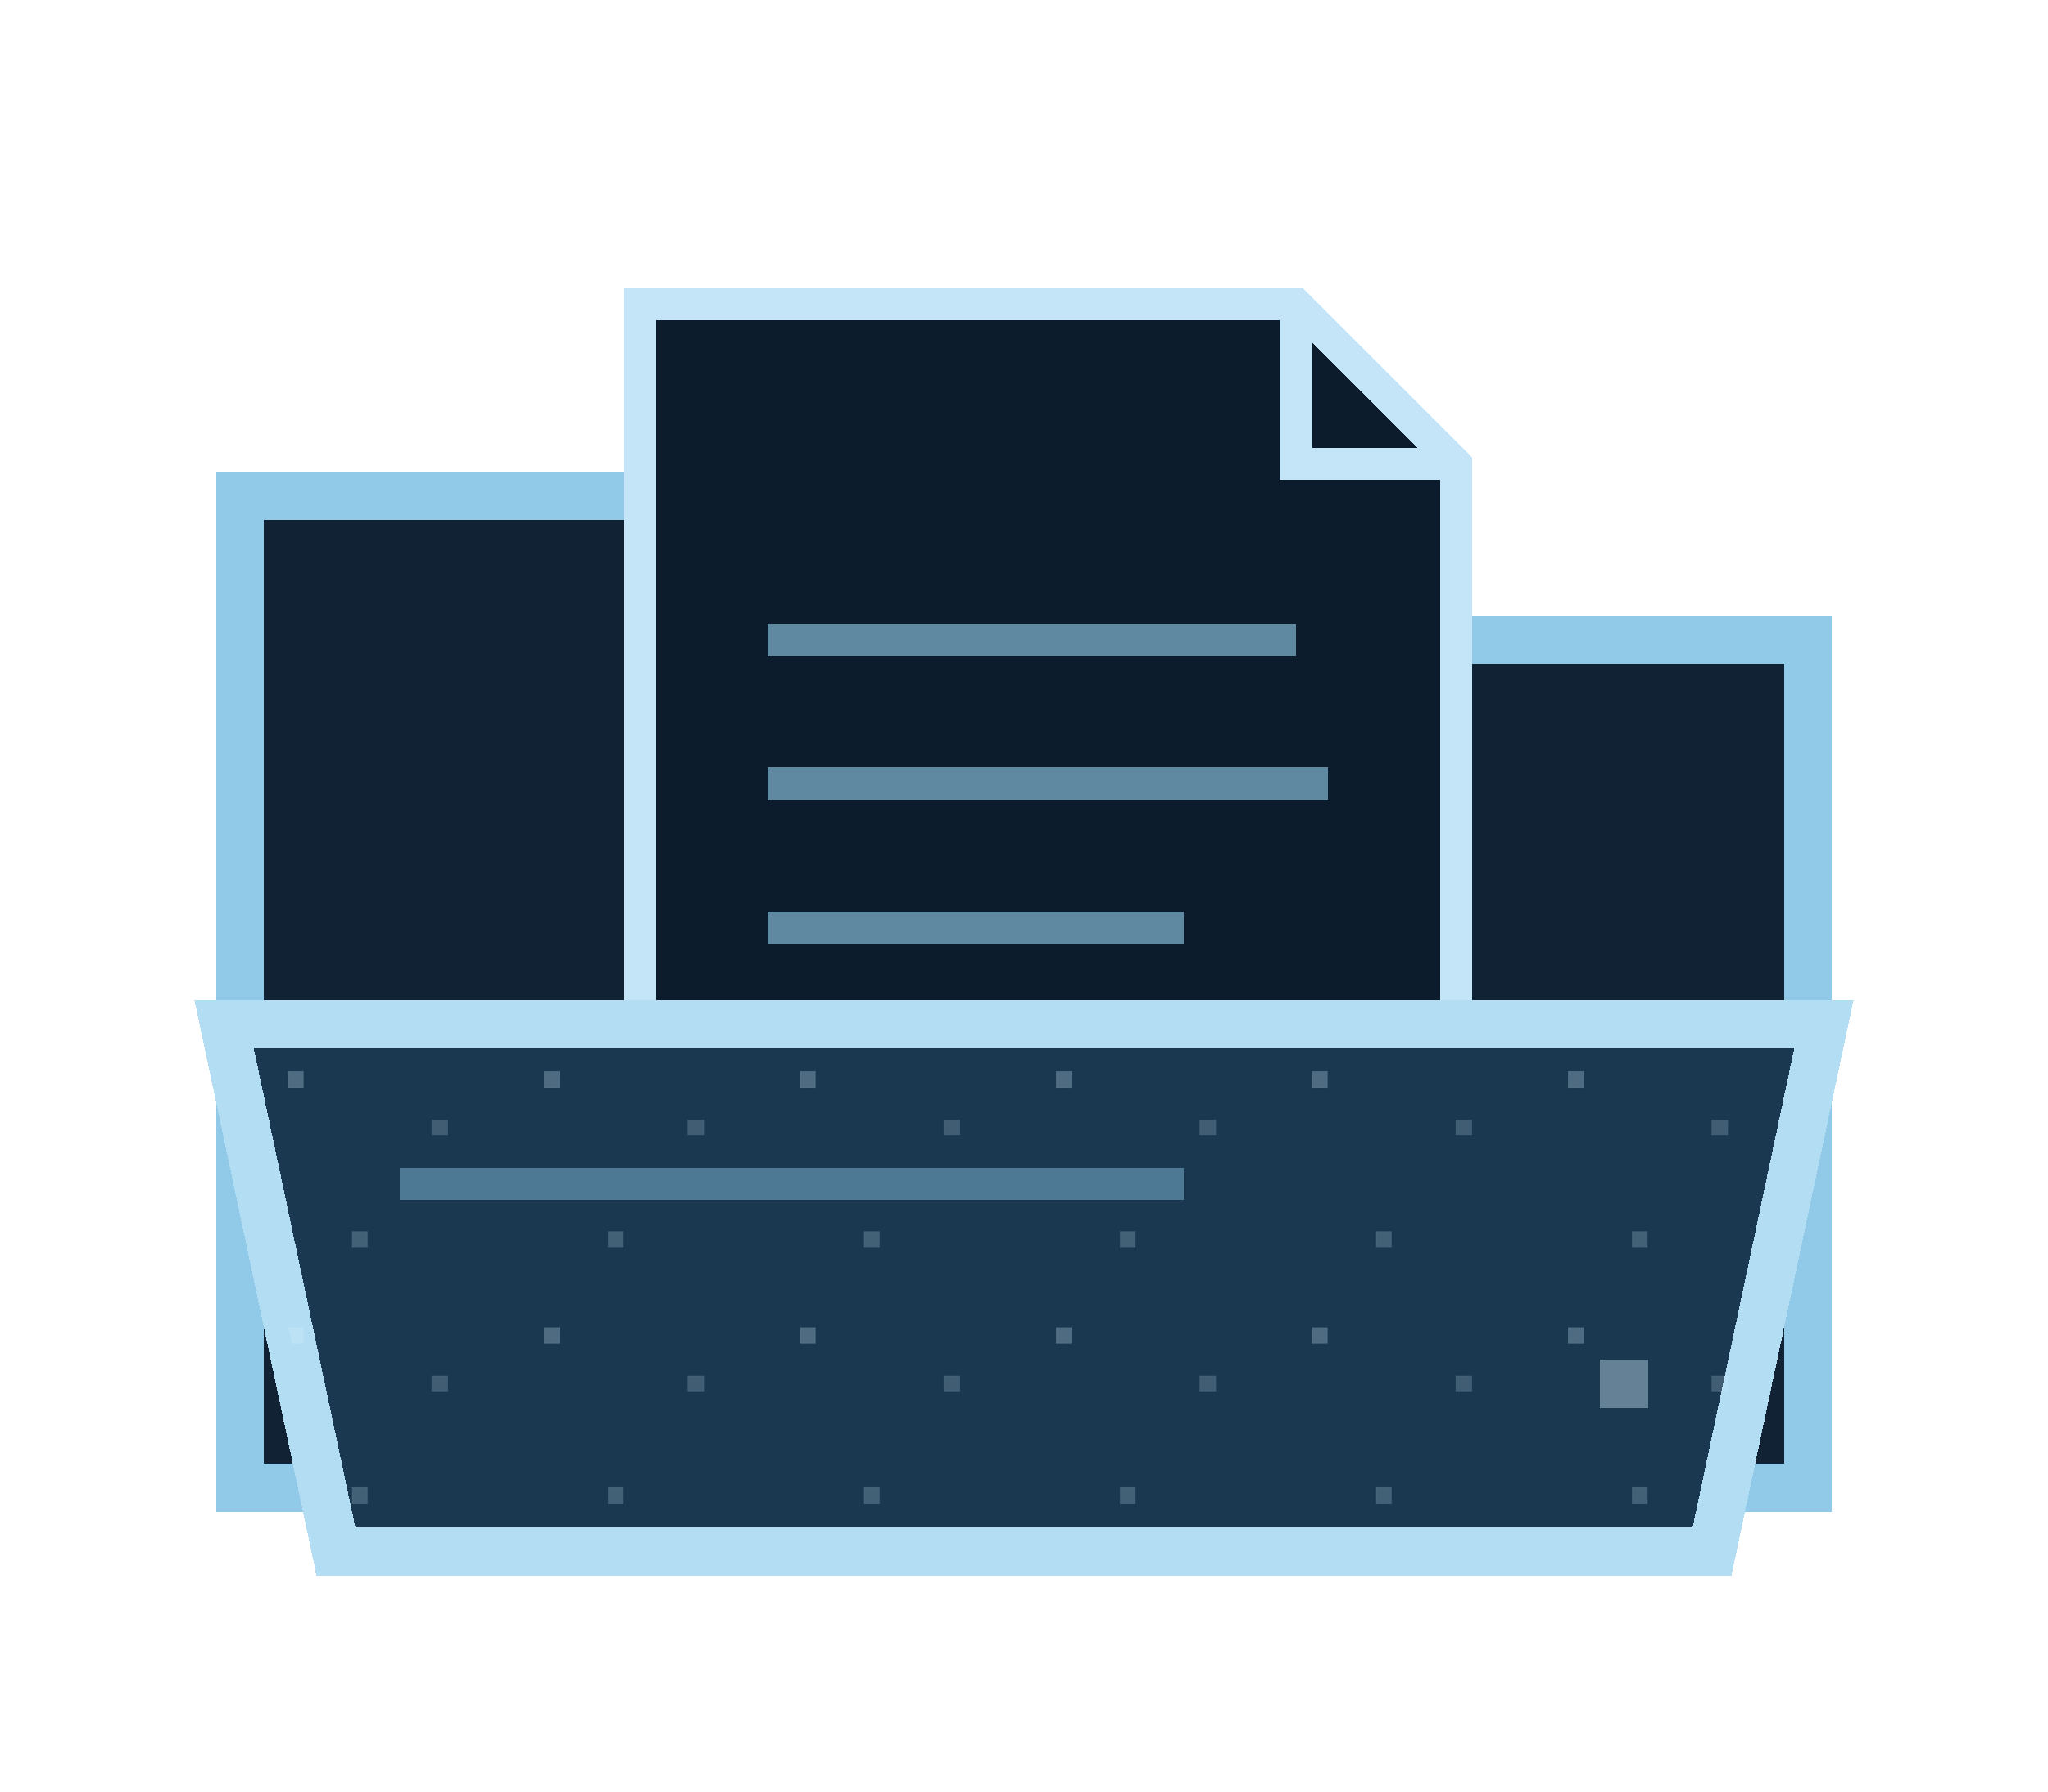
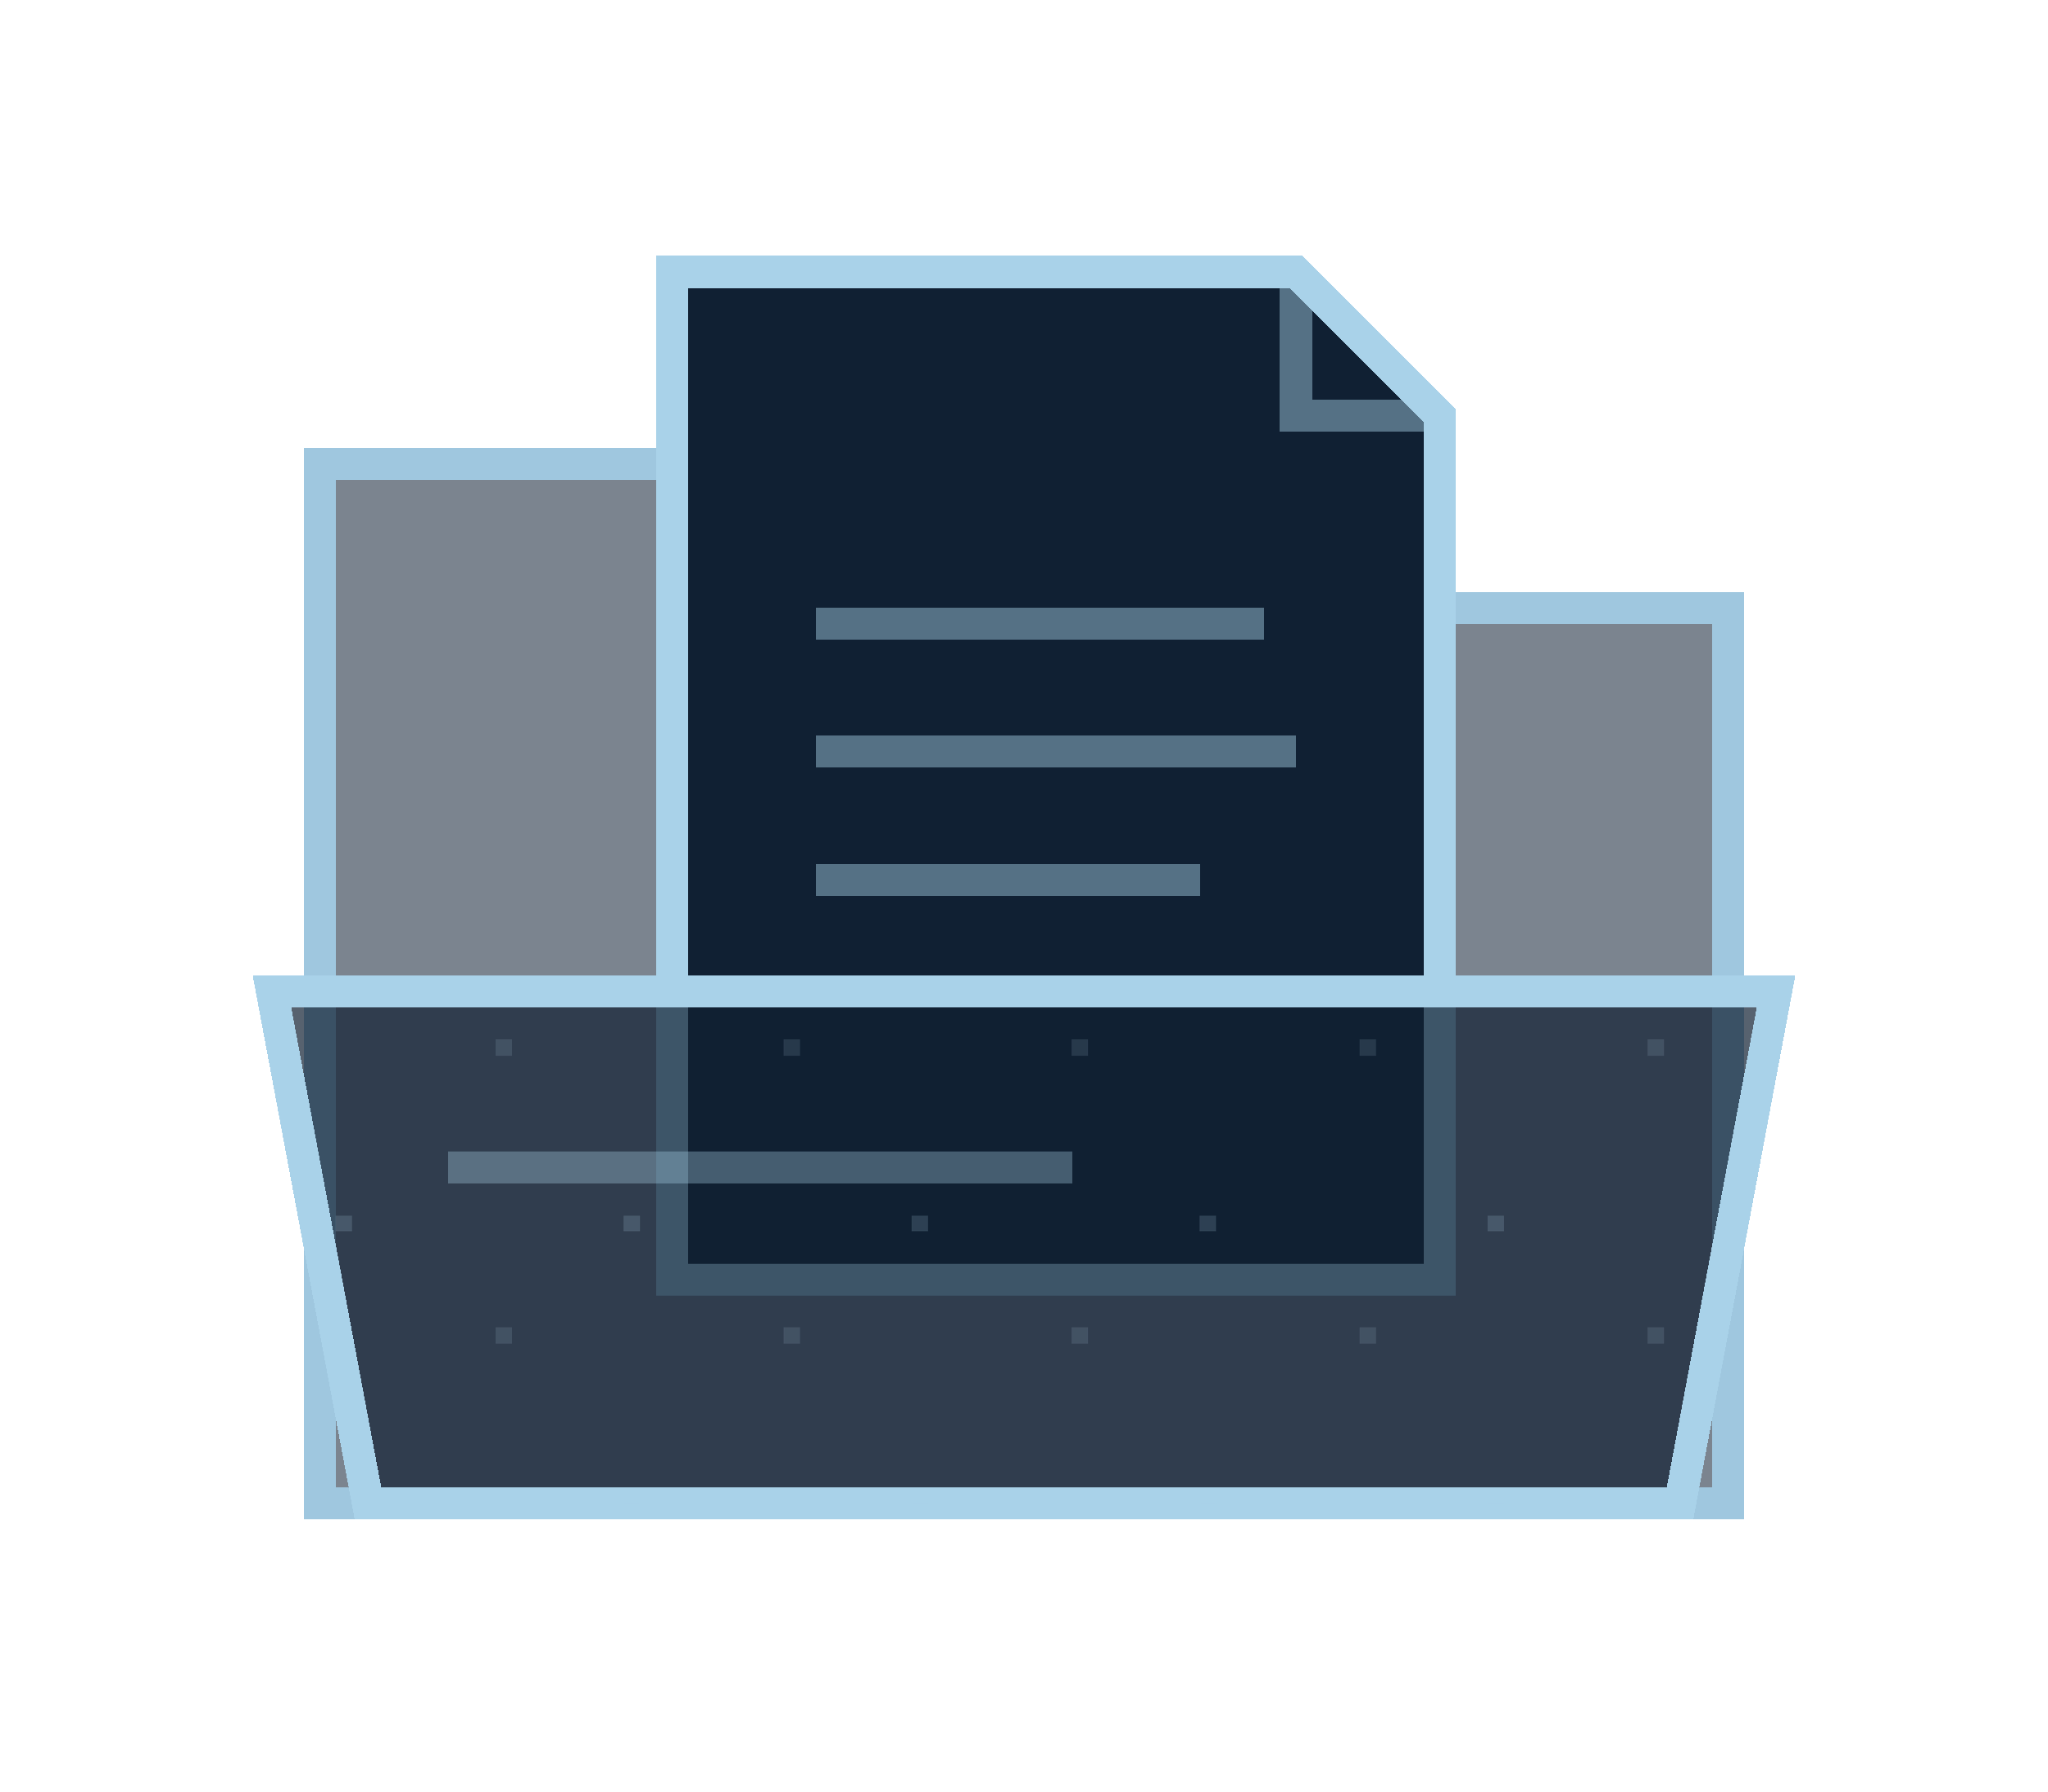
<svg xmlns="http://www.w3.org/2000/svg" viewBox="0 0 128 112" shape-rendering="crispEdges">
  <defs>
-     <pattern id="grain" width="16" height="16" patternUnits="userSpaceOnUse">
-       <rect x="2" y="3" width="1" height="1" fill="#d7f0ff" opacity=".28" />
-       <rect x="11" y="6" width="1" height="1" fill="#d7f0ff" opacity=".2" />
-       <rect x="6" y="13" width="1" height="1" fill="#d7f0ff" opacity=".22" />
+     <pattern id="grain" width="18" height="18" patternUnits="userSpaceOnUse">
+       <rect x="3" y="4" width="1" height="1" fill="#b4d5e9" opacity=".18" />
+       <rect x="13" y="11" width="1" height="1" fill="#b4d5e9" opacity=".14" />
    </pattern>
  </defs>
-   <path d="M15 31h31l9 9h58v53H15z" fill="#102234" stroke="#91c9e8" stroke-width="3" stroke-linejoin="miter" />
-   <path d="M40 19h41l10 10v54H40z" fill="#0c1c2c" stroke="#c3e5f7" stroke-width="2" stroke-linejoin="miter" />
-   <path d="M81 19v10h10" fill="none" stroke="#c3e5f7" stroke-width="2" />
-   <path d="M48 40h33m-33 9h35m-35 9h26" fill="none" stroke="#91c9e8" stroke-width="2" opacity=".62" />
-   <path d="M14 64h100l-7 33H21z" fill="#1a3850" stroke="#b2ddf2" stroke-width="3" stroke-linejoin="miter" />
-   <path d="M14 64h100l-7 33H21z" fill="url(#grain)" />
-   <path d="M25 74h49" fill="none" stroke="#8ec7e6" stroke-width="2" opacity=".45" />
-   <rect x="100" y="85" width="3" height="3" fill="#d1eeff" opacity=".4" />
+   <path d="M20 29h29l9 9h50v56H20z" fill="#102033" fill-opacity=".55" stroke="#9fc7df" stroke-width="2" />
+   <path d="M42 17h39l9 9v54H42z" fill="#102033" stroke="#a9d2e9" stroke-width="2" />
+   <path d="M81 17v9h9M51 39h28m-28 8h30m-30 8h24" fill="none" stroke="#a9d2e9" stroke-width="2" opacity=".45" />
+   <path d="M17 62h94l-6 32H23z" fill="#102033" fill-opacity=".7" stroke="#a9d2e9" stroke-width="2" />
+   <path d="M17 62h94l-6 32H23z" fill="url(#grain)" />
+   <path d="M28 73h39" fill="none" stroke="#a9d2e9" stroke-width="2" opacity=".34" />
</svg>
